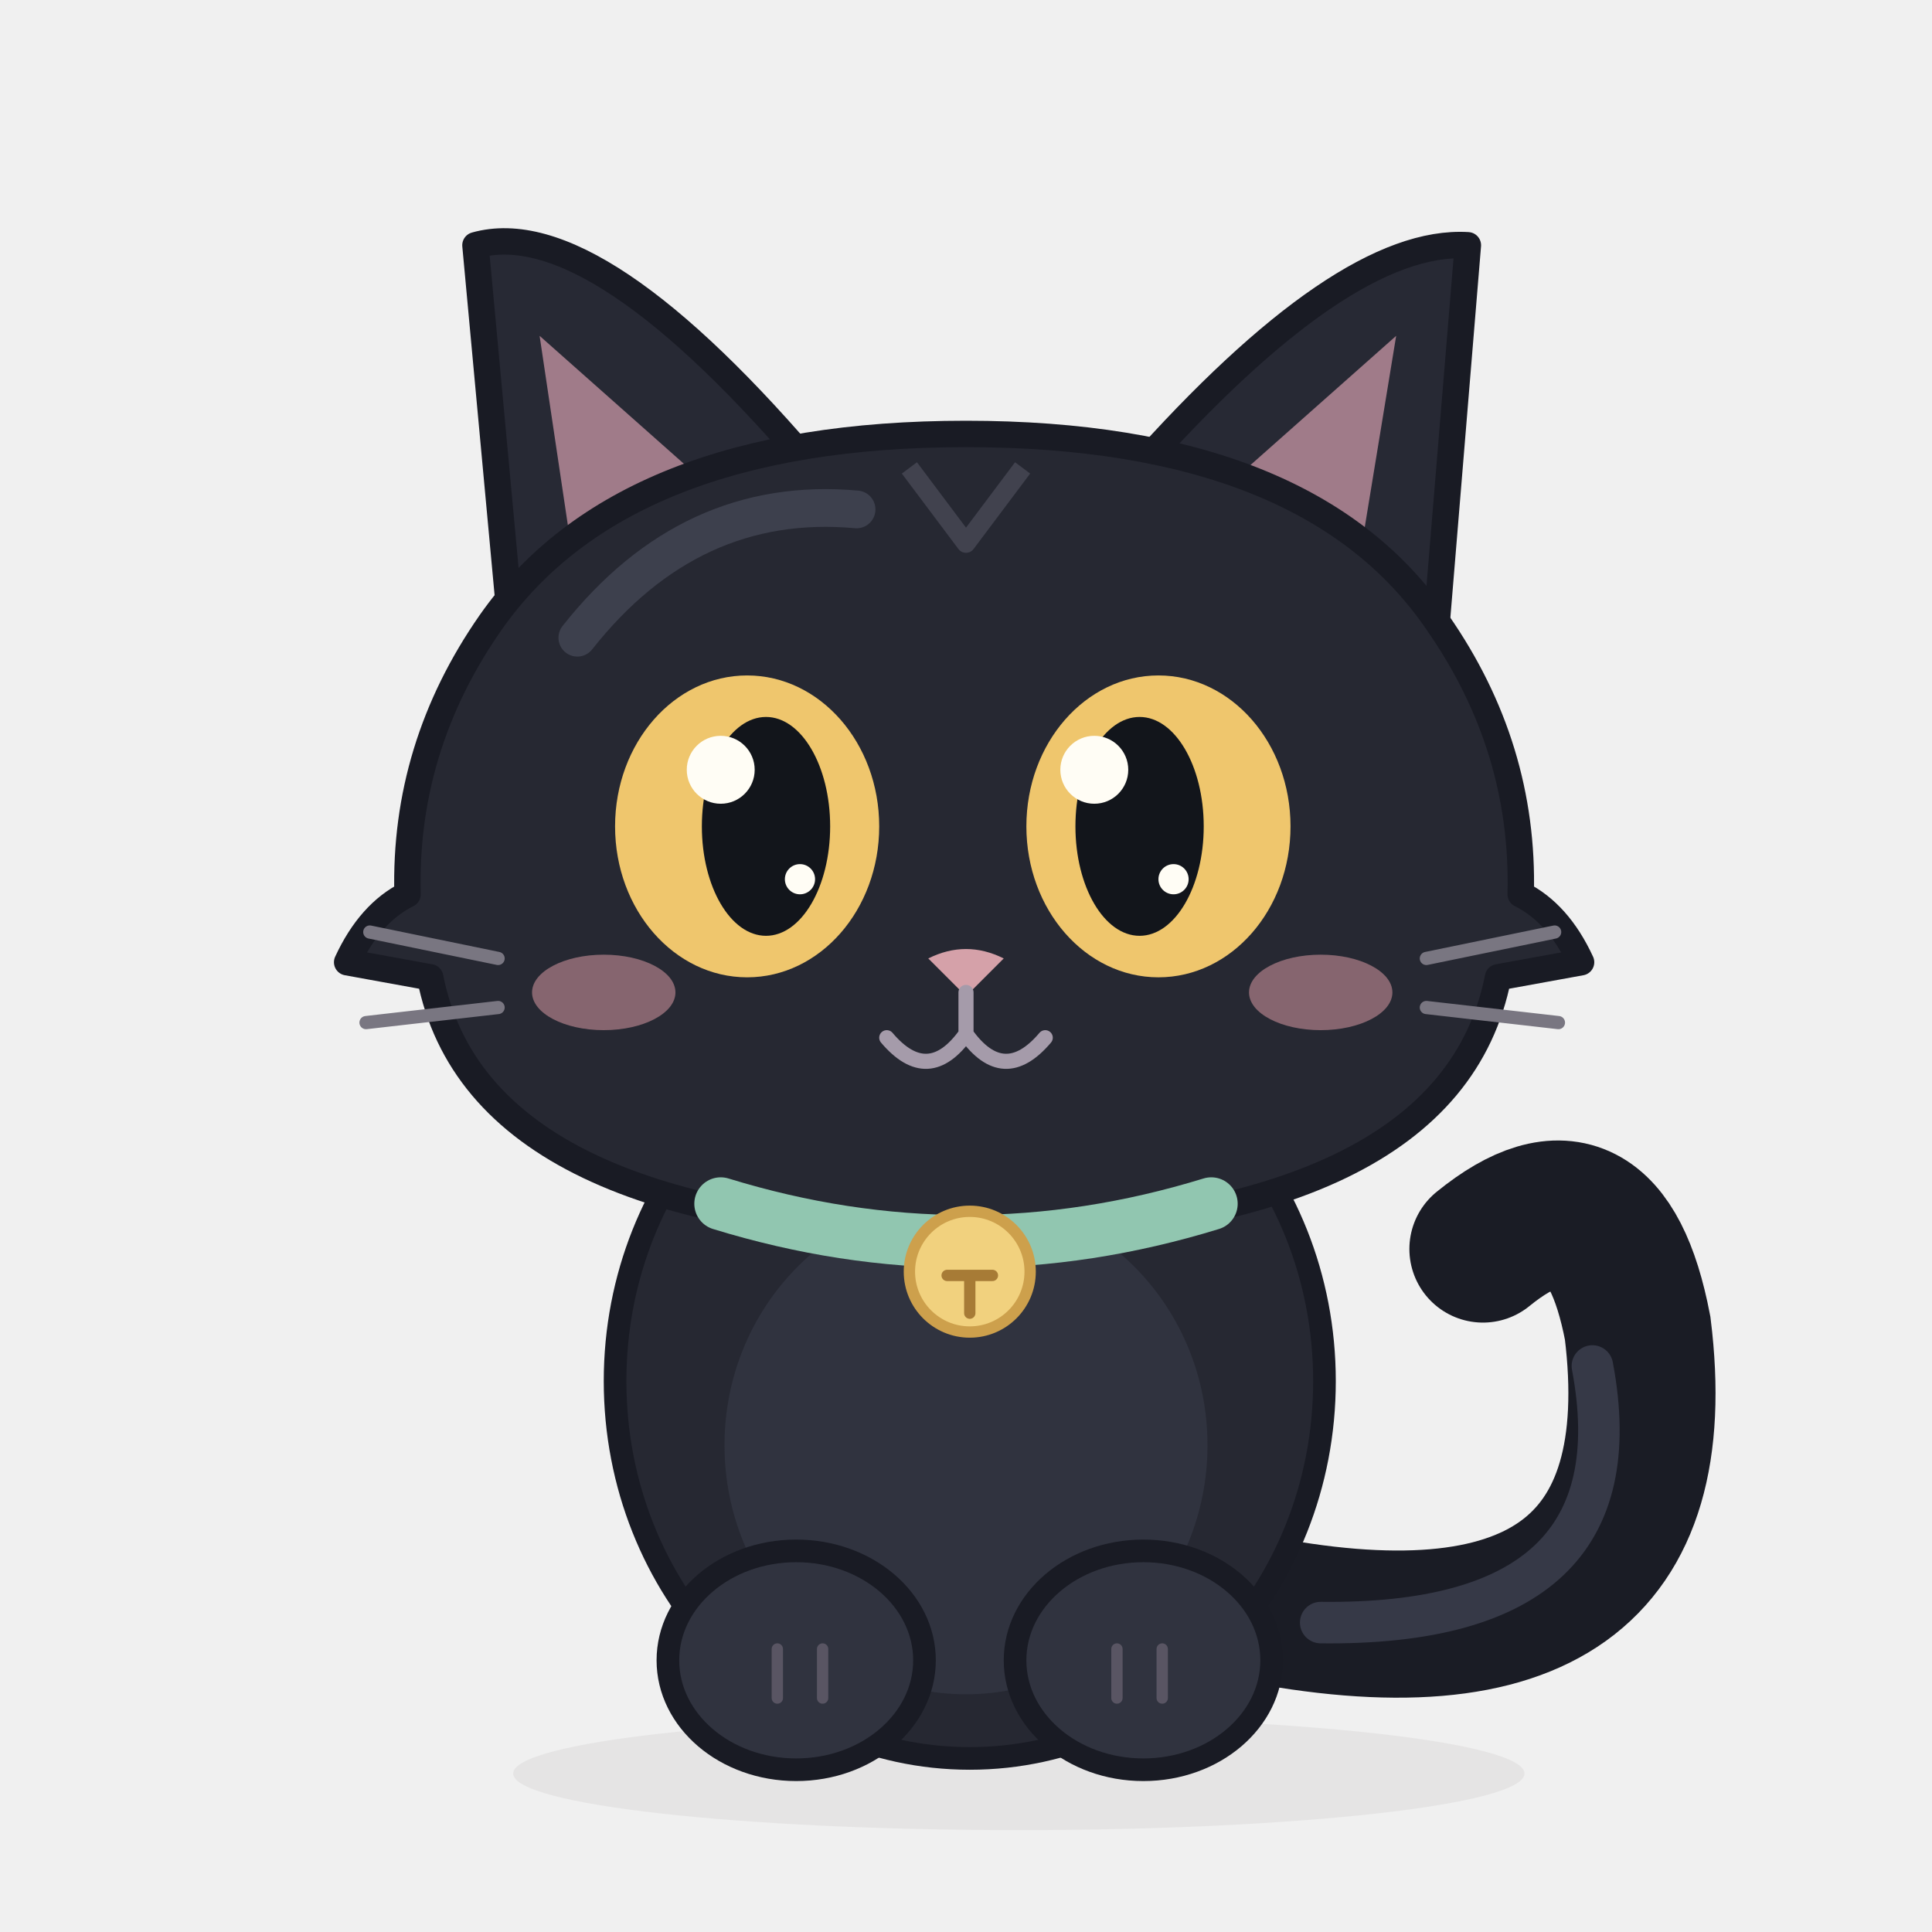
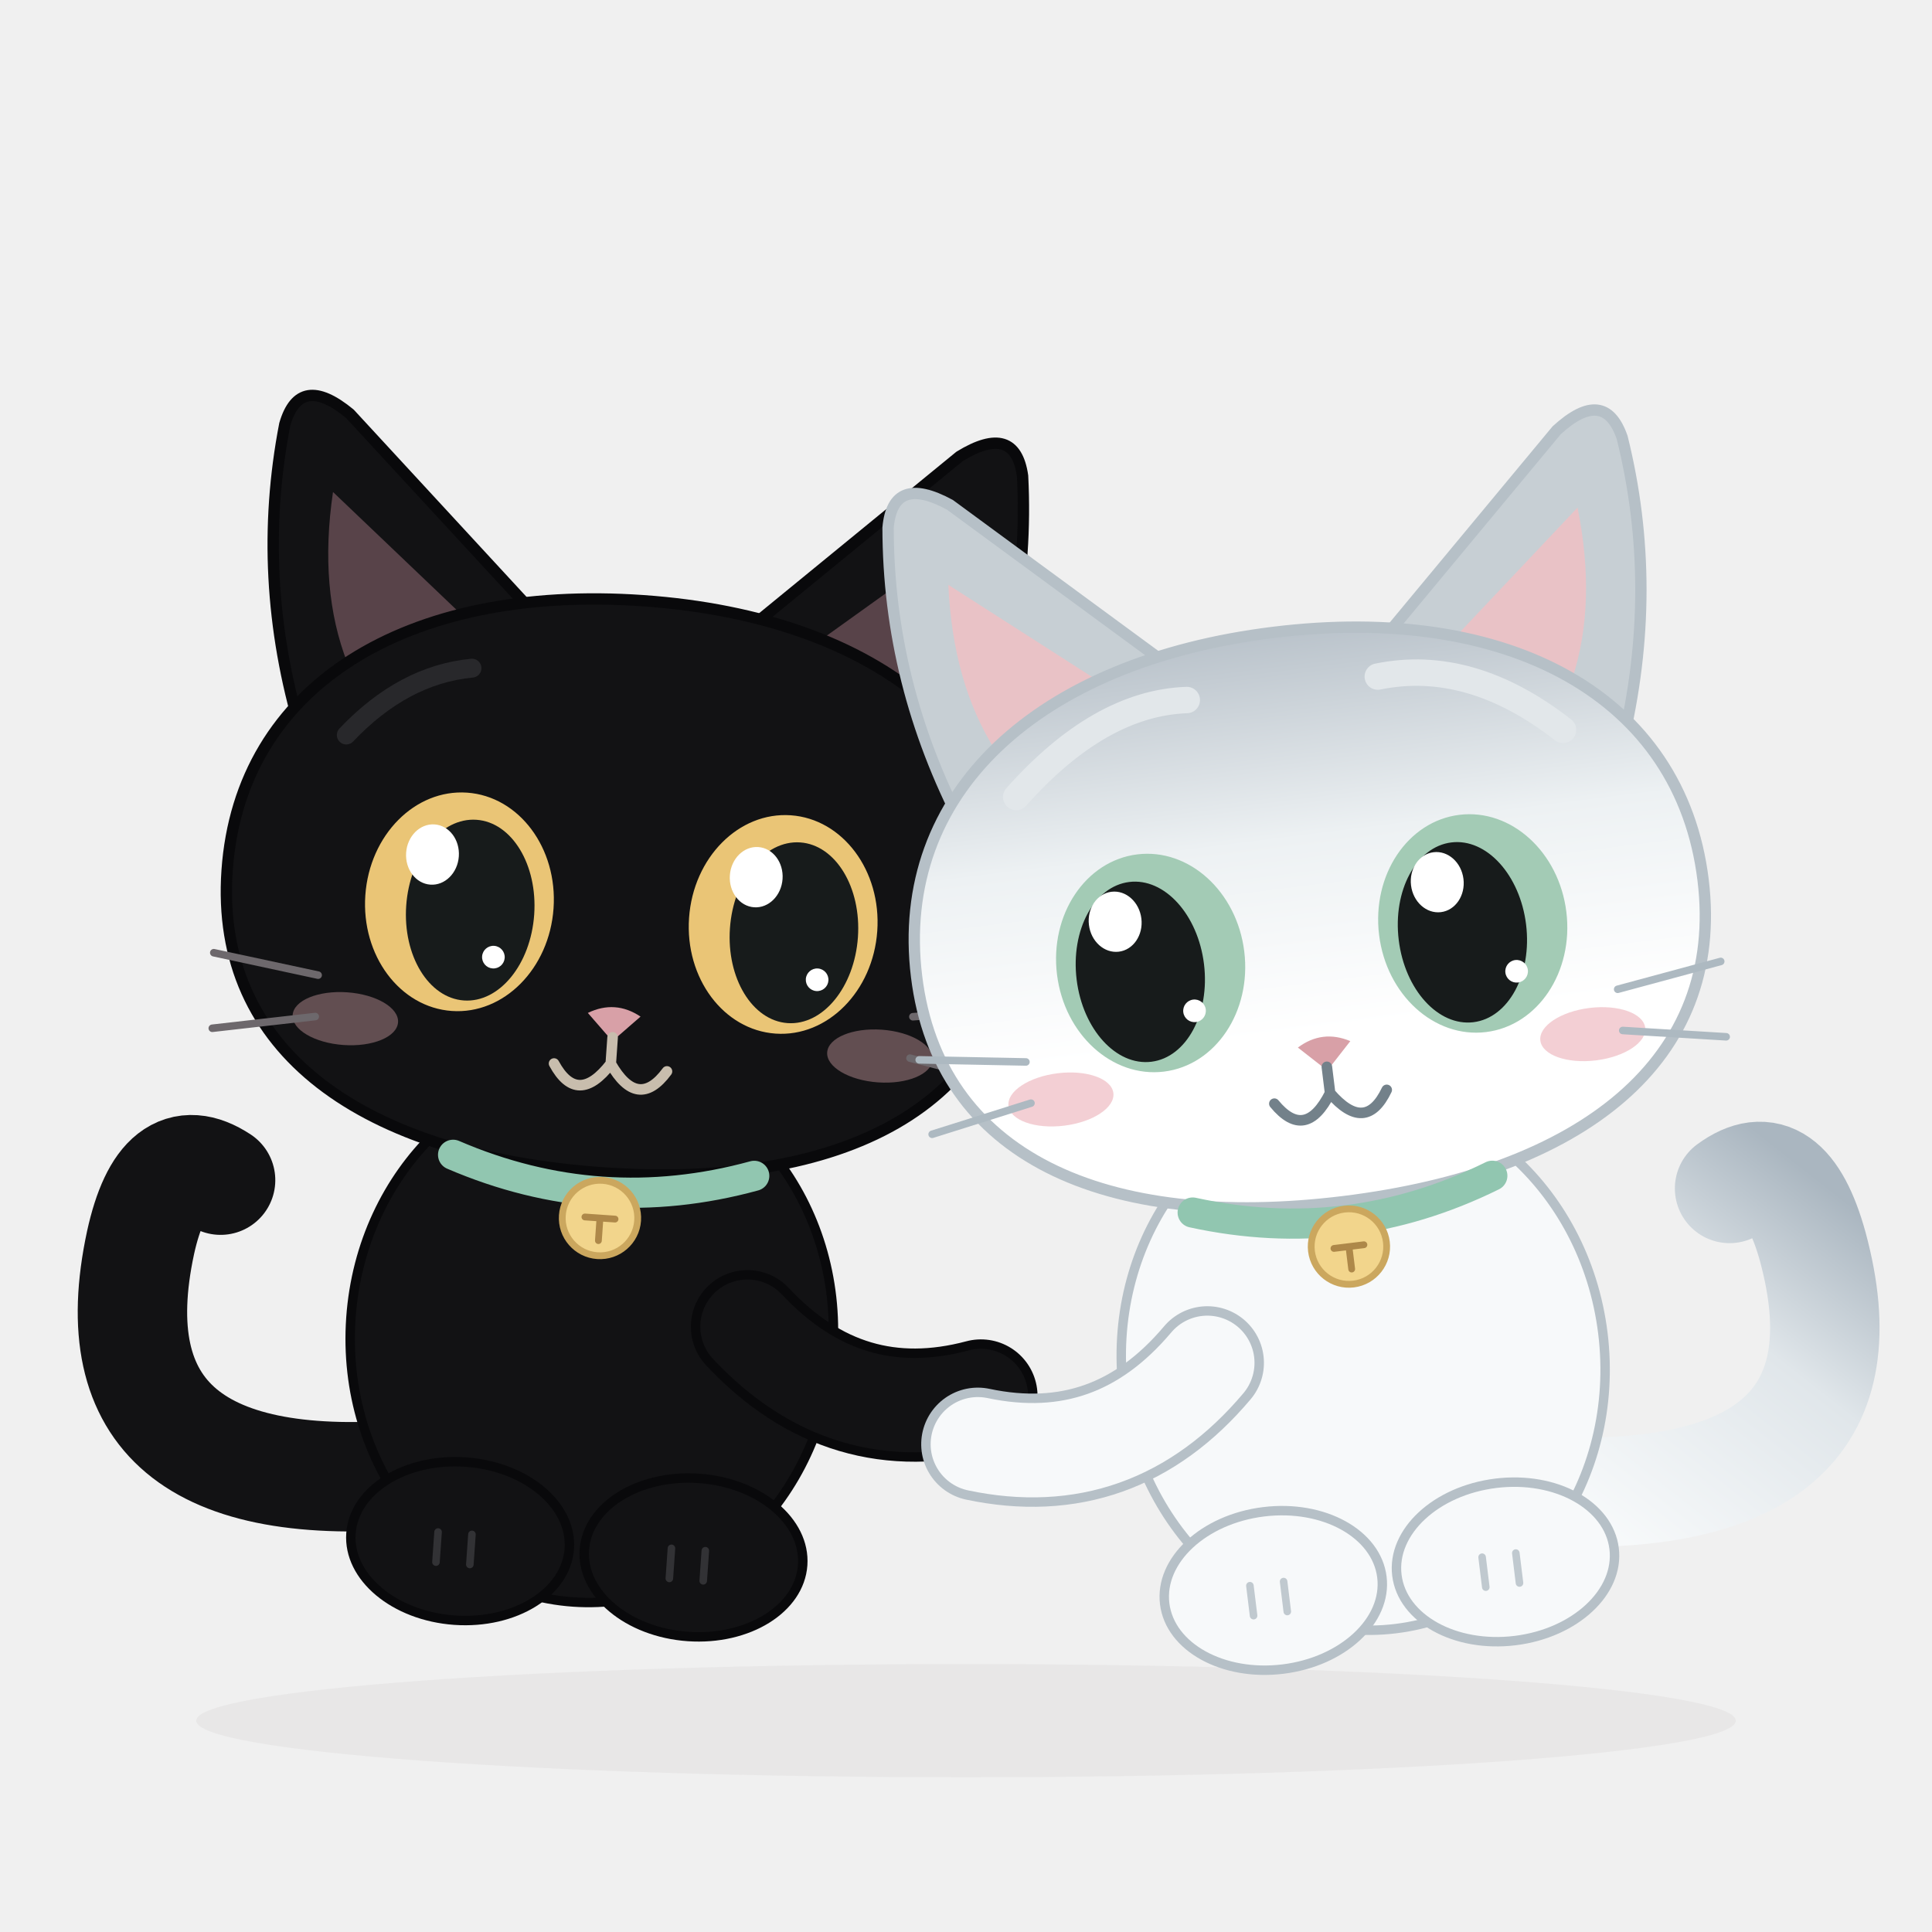
<svg xmlns="http://www.w3.org/2000/svg" width="512" height="512" viewBox="0 0 512 512">
-   <ellipse cx="270" cy="470" rx="134" ry="15" fill="#614e4712" />
-   <path d="M331 426q115 23 103-74-9-47-41-21" fill="none" stroke="#1a1c25" stroke-width="39" stroke-linecap="round" />
-   <path d="M350 430q85 1 72-68" fill="none" stroke="#363947" stroke-width="11" stroke-linecap="round" />
-   <ellipse cx="257" cy="366" rx="94" ry="100" fill="#262832" stroke="#191b24" stroke-width="6" />
-   <ellipse cx="256" cy="383" rx="64" ry="66" fill="#30333f" />
-   <ellipse cx="211" cy="440" rx="34" ry="29" fill="#30333f" stroke="#191b24" stroke-width="6" />
-   <ellipse cx="303" cy="440" rx="34" ry="29" fill="#30333f" stroke="#191b24" stroke-width="6" />
-   <path d="M206 437v13m12-13v13m78-13v13m12-13v13" stroke="#595563" stroke-width="3" stroke-linecap="round" />
-   <path d="M136 173 126 65q32-9 91 61M301 125q55-62 88-60l-9 109" fill="#272934" stroke="#191b24" stroke-width="7" stroke-linejoin="round" />
-   <path d="m143 89 10 67 43-20Z M370 89l-11 67-42-20Z" fill="#a07b89" />
-   <path d="M130 165q-23 33-22 72-10 5-16 18l22 4q13 66 142 68 128-2 141-68l22-4q-6-13-16-18 1-39-22-72-34-50-125-50t-126 50Z" fill="#262832" stroke="#191b24" stroke-width="7" stroke-linejoin="round" />
-   <path d="M153 169q30-38 74-34" fill="none" stroke="#3d404d" stroke-width="10" stroke-linecap="round" />
-   <path d="m241 124 15 20 15-20" fill="none" stroke="#41424e" stroke-width="5" stroke-linejoin="round" />
-   <ellipse cx="198" cy="219" rx="35" ry="40" fill="#efc66d" />
-   <ellipse cx="307" cy="219" rx="35" ry="40" fill="#efc66d" />
-   <ellipse cx="203" cy="219" rx="17" ry="29" fill="#12151b" />
-   <ellipse cx="302" cy="219" rx="17" ry="29" fill="#12151b" />
-   <circle cx="191" cy="204" r="9" fill="#fffdf5" />
-   <circle cx="290" cy="204" r="9" fill="#fffdf5" />
-   <circle cx="212" cy="233" r="4" fill="#fffdf5" />
-   <circle cx="311" cy="233" r="4" fill="#fffdf5" />
-   <ellipse cx="160" cy="263" rx="19" ry="10" fill="#d698a1" opacity=".55" />
-   <ellipse cx="350" cy="263" rx="19" ry="10" fill="#d698a1" opacity=".55" />
-   <path d="M246 254q10-5 20 0l-10 10Z" fill="#d5a1a9" />
-   <path d="M256 263v11m0 0q-10 14-21 1m21-1q10 14 21 1" fill="none" stroke="#a59baa" stroke-width="4" stroke-linecap="round" />
-   <path d="m132 254-34-7m34 20-35 4m281-17 34-7m-34 20 35 4" stroke="#797681" stroke-width="3.5" stroke-linecap="round" />
-   <path d="M191 319q65 20 130 0" fill="none" stroke="#91c6b0" stroke-width="14" stroke-linecap="round" />
-   <circle cx="257" cy="337" r="16" fill="#f1d17e" stroke="#cda04c" stroke-width="3" />
-   <path d="M251 338h12m-6 0v10" stroke="#a77b36" stroke-width="3" stroke-linecap="round" />
+   <defs>
+     <linearGradient id="silver-fur" x1="0" y1="0" x2="0" y2="1">
+       <stop stop-color="#bac3cb" />
+       <stop offset=".36" stop-color="#edf1f3" />
+       <stop offset=".7" stop-color="#ffffff" />
+     </linearGradient>
+     <linearGradient id="silver-tail" x1="0" y1="1" x2="1" y2="0">
+       <stop stop-color="#f8fafb" />
+       <stop offset=".6" stop-color="#e0e6ea" />
+       <stop offset="1" stop-color="#aab6c0" />
+     </linearGradient>
+   </defs>
+   <ellipse cx="256" cy="456" rx="204" ry="15" fill="#67574f0e" />
+   <g transform="translate(165 237) rotate(4)">
+     <g>
+       <path d="M-44 157q-87 14-77-56 4-27 20-18" fill="none" stroke="#121214" stroke-width="29" stroke-linecap="round" />
+       <ellipse cx="0" cy="117" rx="64" ry="71" fill="#121214" stroke="#09090b" stroke-width="2.5" />
+       <ellipse cx="-31" cy="174" rx="29" ry="21" fill="#121214" stroke="#09090b" stroke-width="2.5" />
+       <ellipse cx="31" cy="174" rx="29" ry="21" fill="#121214" stroke="#09090b" stroke-width="2.5" />
+       <path d="M-37 172v8m9-8v8m53-8v8m9-8v8" stroke="#323235" stroke-width="2" stroke-linecap="round" />
+       <path d="M-88-37q-15-40-10-81 3-14 17-4l52 49M29-73l52-49q14-10 17 4 5 41-10 81" fill="#121214" stroke="#09090b" stroke-width="3" stroke-linejoin="round" />
+       <path d="M-84-101q-2 26 7 45l28-16ZM84-101q2 26-7 45L49-72Z" fill="#584349" />
+       <path d="M0-78c-63 0-105 30-105 79 0 48 41 73 105 73S105 49 105 1C105-48 63-78 0-78Z" fill="#121214" stroke="#09090b" stroke-width="3" />
+       <path d="M-76-37q14-17 32-20" fill="none" stroke="#28282b" stroke-width="5" stroke-linecap="round" />
+       <ellipse cx="-43" cy="5" rx="25" ry="29" fill="#eac576" />
+       <ellipse cx="-40" cy="7" rx="17" ry="24" fill="#171b1b" />
+       <ellipse cx="-51" cy="-7" rx="7" ry="8" fill="#ffffff" />
+       <circle cx="-33" cy="19" r="3" fill="#ffffff" />
+       <ellipse cx="43" cy="5" rx="25" ry="29" fill="#eac576" />
+       <ellipse cx="46" cy="7" rx="17" ry="24" fill="#171b1b" />
+       <ellipse cx="35" cy="-7" rx="7" ry="8" fill="#ffffff" />
+       <circle cx="53" cy="19" r="3" fill="#ffffff" />
+       <ellipse cx="-71" cy="38" rx="14" ry="7" fill="#edb6bd" opacity=".36" />
+       <ellipse cx="71" cy="38" rx="14" ry="7" fill="#edb6bd" opacity=".36" />
+       <path d="M-7 32q7-4 14 0l-7 7Z" fill="#d8a0a7" />
+       <path d="M0 38v7m0 0q-8 12-15 1m15-1q8 12 15 1" fill="none" stroke="#c8bdad" stroke-width="2.8" stroke-linecap="round" />
+       <path d="m-79 27-28-4m28 15-27 5m185-16 28-4m-28 15 27 5" fill="none" stroke="#6d686c" stroke-width="2" stroke-linecap="round" />
+       <path d="M-40 72q40 14 80 0" fill="none" stroke="#91c6b0" stroke-width="8" stroke-linecap="round" />
+       <circle cx="0" cy="86" r="10" fill="#f2d58c" stroke="#cba75e" stroke-width="1.8" />
+       <path d="M-4 86h8m-4 0v6" stroke="#ae8849" stroke-width="1.8" stroke-linecap="round" />
+       <path d="M41 112q28 26 63 14" fill="none" stroke="#09090b" stroke-width="30" stroke-linecap="round" />
+       <path d="M41 112q28 26 63 14" fill="none" stroke="#121214" stroke-width="25" stroke-linecap="round" />
+     </g>
+   </g>
+   <g transform="translate(347 245) rotate(-7)">
+     <g>
+       <path d="M45 157q87 14 77-56-4-27-20-18" fill="none" stroke="url(#silver-tail)" stroke-width="29" stroke-linecap="round" />
+       <ellipse cx="0" cy="117" rx="64" ry="71" fill="#f7f9fa" stroke="#b6c0c7" stroke-width="2.5" />
+       <ellipse cx="-31" cy="174" rx="29" ry="21" fill="#f7f9fa" stroke="#b6c0c7" stroke-width="2.5" />
+       <ellipse cx="31" cy="174" rx="29" ry="21" fill="#f7f9fa" stroke="#b6c0c7" stroke-width="2.5" />
+       <path d="M-37 172v8m9-8v8m53-8v8m9-8v8" stroke="#c0c9cf" stroke-width="2" stroke-linecap="round" />
+       <path d="M-88-37q-15-40-10-81 3-14 17-4l52 49M29-73l52-49q14-10 17 4 5 41-10 81" fill="#c7cfd4" stroke="#b6c0c7" stroke-width="3" stroke-linejoin="round" />
+       <path d="M-84-101q-2 26 7 45l28-16ZM84-101q2 26-7 45L49-72Z" fill="#e9c2c6" />
+       <path d="M0-78c-63 0-105 30-105 79 0 48 41 73 105 73S105 49 105 1C105-48 63-78 0-78Z" fill="url(#silver-fur)" stroke="#b6c0c7" stroke-width="3" />
+       <path d="M-73-43q25-22 48-20M26-63q25-2 47 20" fill="none" stroke="#e2e7ea" stroke-width="7" stroke-linecap="round" />
+       <ellipse cx="-43" cy="5" rx="25" ry="29" fill="#a3cbb5" />
+       <ellipse cx="-46" cy="7" rx="17" ry="24" fill="#171b1b" />
+       <ellipse cx="-51" cy="-7" rx="7" ry="8" fill="#ffffff" />
+       <circle cx="-33" cy="19" r="3" fill="#ffffff" />
+       <ellipse cx="43" cy="5" rx="25" ry="29" fill="#a3cbb5" />
+       <ellipse cx="40" cy="7" rx="17" ry="24" fill="#171b1b" />
+       <ellipse cx="35" cy="-7" rx="7" ry="8" fill="#ffffff" />
+       <circle cx="53" cy="19" r="3" fill="#ffffff" />
+       <ellipse cx="-71" cy="38" rx="14" ry="7" fill="#edb6bd" opacity=".65" />
+       <ellipse cx="71" cy="38" rx="14" ry="7" fill="#edb6bd" opacity=".65" />
+       <path d="M-7 32q7-4 14 0l-7 7Z" fill="#d8a0a7" />
+       <path d="M0 38v7m0 0q-8 12-15 1m15-1q8 12 15 1" fill="none" stroke="#73818a" stroke-width="2.8" stroke-linecap="round" />
+       <path d="m-79 27-28-4m28 15-27 5m185-16 28-4m-28 15 27 5" fill="none" stroke="#adb9c1" stroke-width="2" stroke-linecap="round" />
+       <path d="M-40 72q40 14 80 0" fill="none" stroke="#91c6b0" stroke-width="8" stroke-linecap="round" />
+       <circle cx="0" cy="86" r="10" fill="#f2d58c" stroke="#cba75e" stroke-width="1.8" />
+       <path d="M-4 86h8m-4 0v6" stroke="#ae8849" stroke-width="1.8" stroke-linecap="round" />
+       <path d="M-41 112q-28 26 -63 14" fill="none" stroke="#b6c0c7" stroke-width="30" stroke-linecap="round" />
+       <path d="M-41 112q-28 26 -63 14" fill="none" stroke="#f7f9fa" stroke-width="25" stroke-linecap="round" />
+     </g>
+   </g>
</svg>
